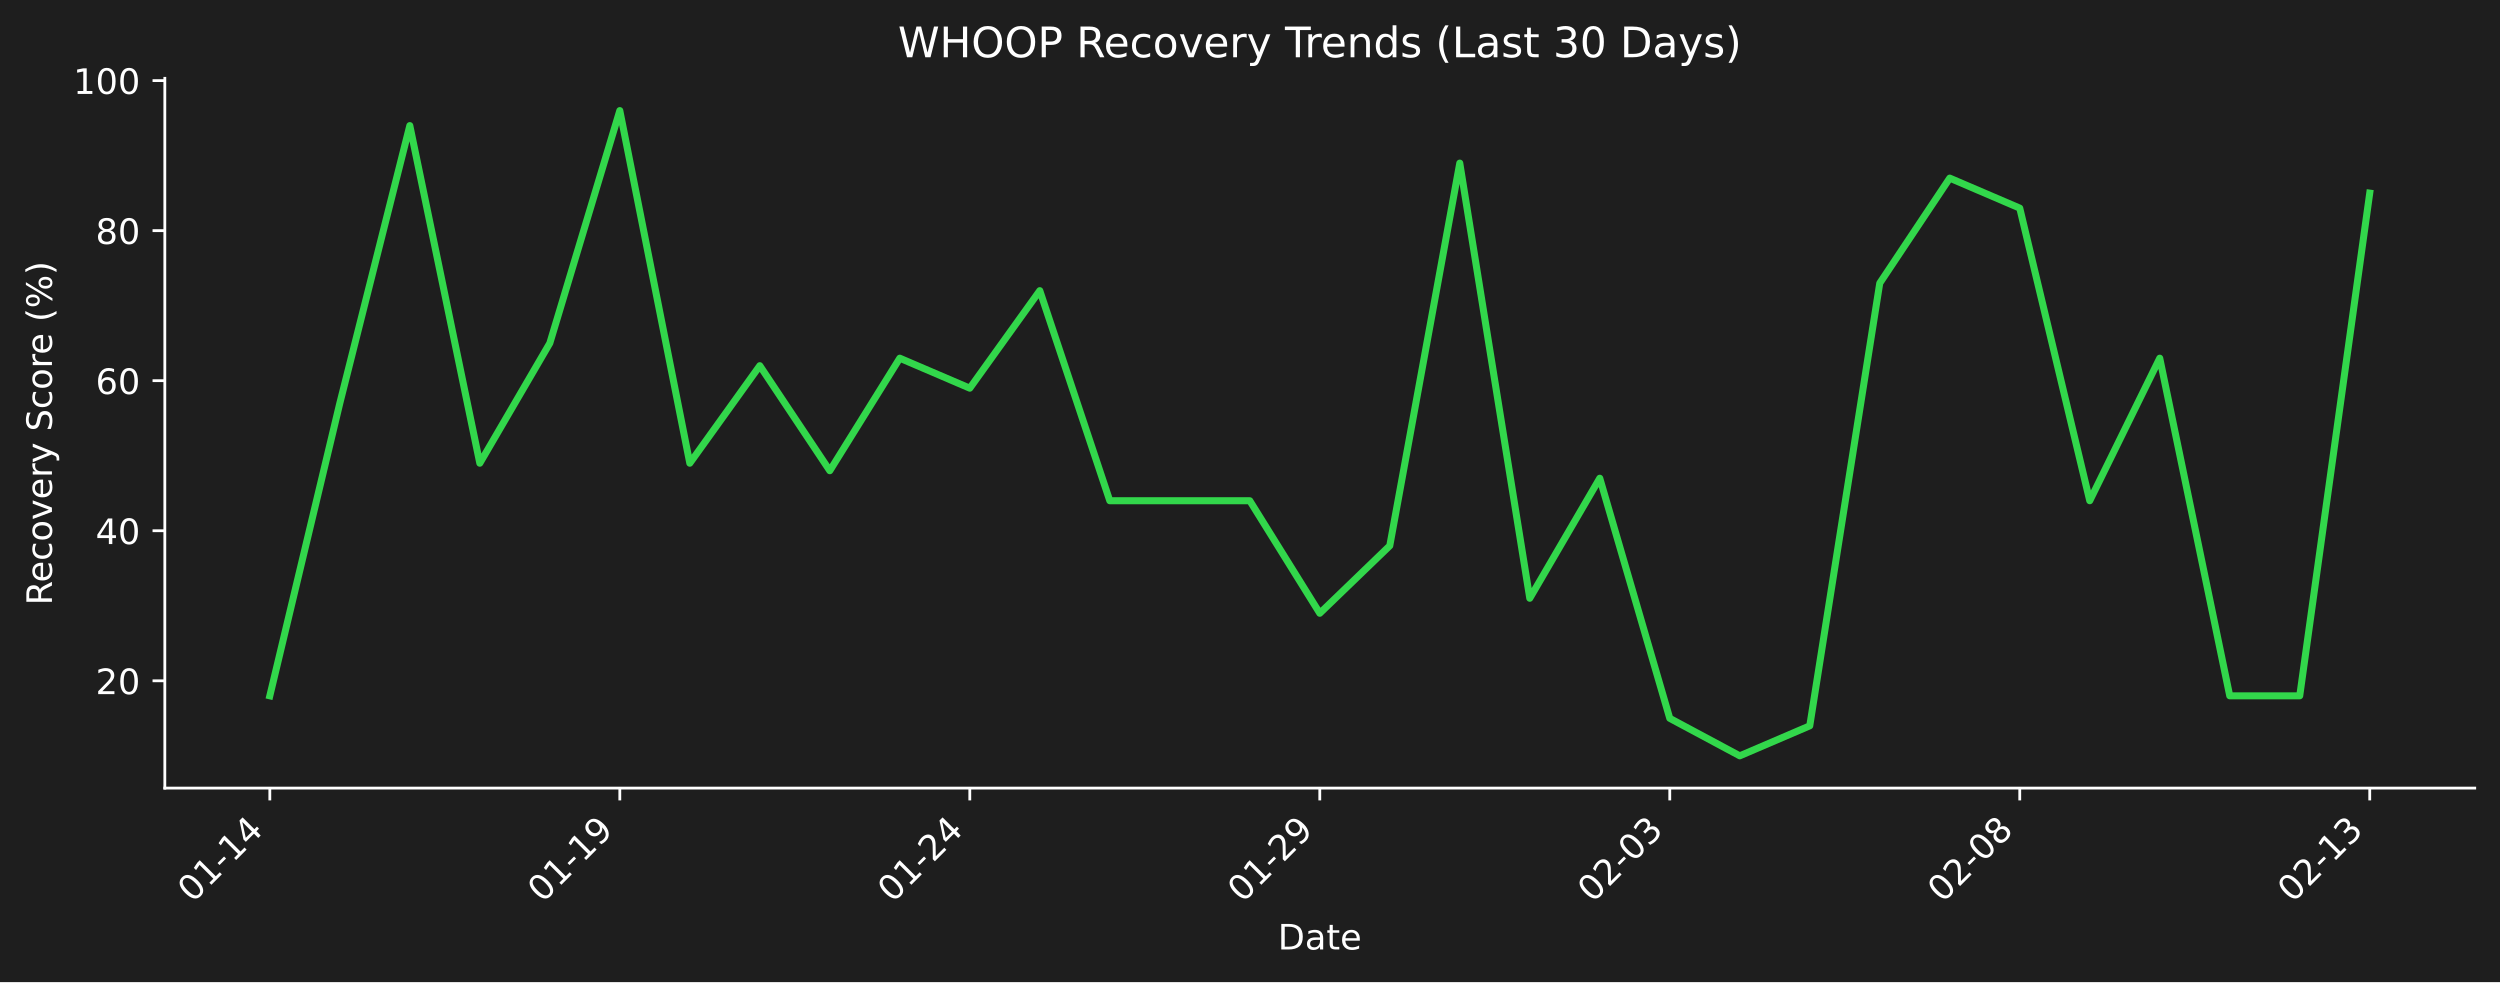
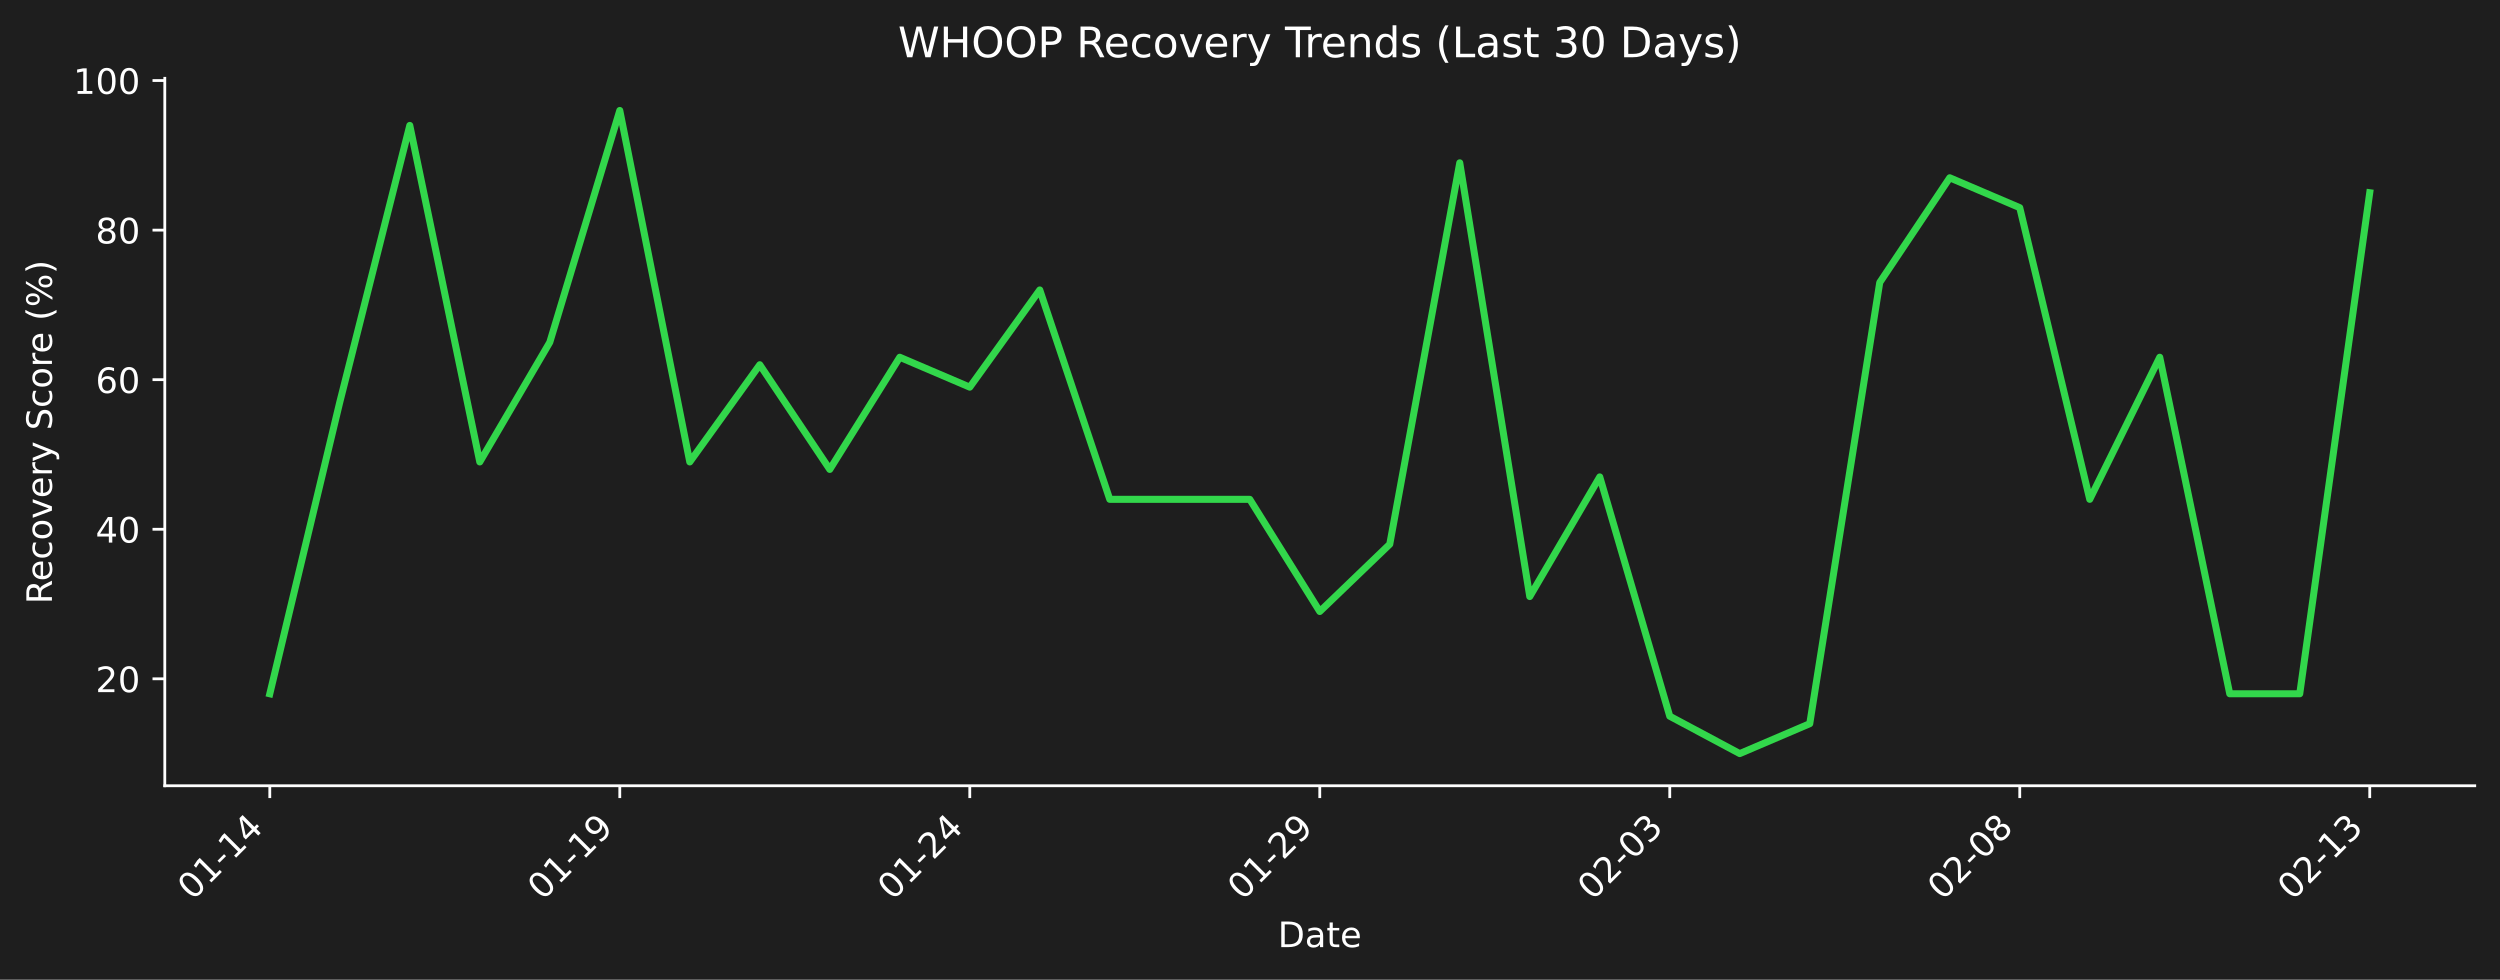
- <svg xmlns="http://www.w3.org/2000/svg" xmlns:xlink="http://www.w3.org/1999/xlink" width="712.361pt" height="279.832pt" viewBox="0 0 712.361 279.832" version="1.1">
+ <svg xmlns="http://www.w3.org/2000/svg" xmlns:xlink="http://www.w3.org/1999/xlink" width="712.496pt" height="279.207pt" viewBox="0 0 712.496 279.207" version="1.1">
  <defs>
    <style type="text/css">*{stroke-linejoin: round; stroke-linecap: butt}</style>
  </defs>
  <g id="figure_1">
    <g id="patch_1">
-       <path d="M 0 279.832  L 712.361 279.832  L 712.361 0  L 0 0  z " style="fill: #1e1e1e" />
+       <path d="M 0 279.207  L 712.496 279.207  L 712.496 0  L 0 0  z " style="fill: #1e1e1e" />
    </g>
    <g id="axes_1">
      <g id="patch_2">
-         <path d="M 46.966 224.563  L 705.161 224.563  L 705.161 22.318  L 46.966 22.318  L 46.966 224.563  z " style="fill: none" />
+         <path d="M 46.966 223.939  L 705.296 223.939  L 705.296 22.318  L 46.966 22.318  L 46.966 223.939  z " style="fill: none" />
      </g>
      <g id="matplotlib.axis_1">
        <g id="xtick_1">
          <g id="line2d_1">
            <defs>
-               <path id="m26f0f36ccb" d="M 0 0  L 0 3.5  " style="stroke: #ffffff; stroke-width: 0.8" />
+               <path id="ma7fcf725a2" d="M 0 0  L 0 3.5  " style="stroke: #ffffff; stroke-width: 0.8" />
            </defs>
            <g>
-               <use xlink:href="#m26f0f36ccb" x="76.884" y="224.563" style="fill: #ffffff; stroke: #ffffff; stroke-width: 0.8" />
+               <use xlink:href="#ma7fcf725a2" x="76.89" y="223.939" style="fill: #ffffff; stroke: #ffffff; stroke-width: 0.8" />
            </g>
          </g>
          <g id="text_1">
-             <g style="fill: #ffffff" transform="translate(54.86604 257.483) rotate(-45) scale(0.1 -0.1)">
+             <g style="fill: #ffffff" transform="translate(54.87218 256.8584) rotate(-45) scale(0.1 -0.1)">
              <defs>
                <path id="DejaVuSans-30" d="M 2034 4250  Q 1547 4250 1301 3770  Q 1056 3291 1056 2328  Q 1056 1369 1301 889  Q 1547 409 2034 409  Q 2525 409 2770 889  Q 3016 1369 3016 2328  Q 3016 3291 2770 3770  Q 2525 4250 2034 4250  z M 2034 4750  Q 2819 4750 3233 4129  Q 3647 3509 3647 2328  Q 3647 1150 3233 529  Q 2819 -91 2034 -91  Q 1250 -91 836 529  Q 422 1150 422 2328  Q 422 3509 836 4129  Q 1250 4750 2034 4750  z " transform="scale(0.015625)" />
                <path id="DejaVuSans-31" d="M 794 531  L 1825 531  L 1825 4091  L 703 3866  L 703 4441  L 1819 4666  L 2450 4666  L 2450 531  L 3481 531  L 3481 0  L 794 0  L 794 531  z " transform="scale(0.015625)" />
                <path id="DejaVuSans-2d" d="M 313 2009  L 1997 2009  L 1997 1497  L 313 1497  L 313 2009  z " transform="scale(0.015625)" />
                <path id="DejaVuSans-34" d="M 2419 4116  L 825 1625  L 2419 1625  L 2419 4116  z M 2253 4666  L 3047 4666  L 3047 1625  L 3713 1625  L 3713 1100  L 3047 1100  L 3047 0  L 2419 0  L 2419 1100  L 313 1100  L 313 1709  L 2253 4666  z " transform="scale(0.015625)" />
              </defs>
              <use xlink:href="#DejaVuSans-30" />
              <use xlink:href="#DejaVuSans-31" transform="translate(63.62305 0)" />
              <use xlink:href="#DejaVuSans-2d" transform="translate(127.2461 0)" />
              <use xlink:href="#DejaVuSans-31" transform="translate(163.3301 0)" />
              <use xlink:href="#DejaVuSans-34" transform="translate(226.9531 0)" />
            </g>
          </g>
        </g>
        <g id="xtick_2">
          <g id="line2d_2">
            <g>
-               <use xlink:href="#m26f0f36ccb" x="176.61" y="224.563" style="fill: #ffffff; stroke: #ffffff; stroke-width: 0.8" />
+               <use xlink:href="#ma7fcf725a2" x="176.637" y="223.939" style="fill: #ffffff; stroke: #ffffff; stroke-width: 0.8" />
            </g>
          </g>
          <g id="text_2">
-             <g style="fill: #ffffff" transform="translate(154.5926 257.483) rotate(-45) scale(0.1 -0.1)">
+             <g style="fill: #ffffff" transform="translate(154.6191 256.8584) rotate(-45) scale(0.1 -0.1)">
              <defs>
                <path id="DejaVuSans-39" d="M 703 97  L 703 672  Q 941 559 1184 500  Q 1428 441 1663 441  Q 2288 441 2617 861  Q 2947 1281 2994 2138  Q 2813 1869 2534 1725  Q 2256 1581 1919 1581  Q 1219 1581 811 2004  Q 403 2428 403 3163  Q 403 3881 828 4315  Q 1253 4750 1959 4750  Q 2769 4750 3195 4129  Q 3622 3509 3622 2328  Q 3622 1225 3098 567  Q 2575 -91 1691 -91  Q 1453 -91 1209 -44  Q 966 3 703 97  z M 1959 2075  Q 2384 2075 2632 2365  Q 2881 2656 2881 3163  Q 2881 3666 2632 3958  Q 2384 4250 1959 4250  Q 1534 4250 1286 3958  Q 1038 3666 1038 3163  Q 1038 2656 1286 2365  Q 1534 2075 1959 2075  z " transform="scale(0.015625)" />
              </defs>
              <use xlink:href="#DejaVuSans-30" />
              <use xlink:href="#DejaVuSans-31" transform="translate(63.62305 0)" />
              <use xlink:href="#DejaVuSans-2d" transform="translate(127.2461 0)" />
              <use xlink:href="#DejaVuSans-31" transform="translate(163.3301 0)" />
              <use xlink:href="#DejaVuSans-39" transform="translate(226.9531 0)" />
            </g>
          </g>
        </g>
        <g id="xtick_3">
          <g id="line2d_3">
            <g>
-               <use xlink:href="#m26f0f36ccb" x="276.337" y="224.563" style="fill: #ffffff; stroke: #ffffff; stroke-width: 0.8" />
+               <use xlink:href="#ma7fcf725a2" x="276.384" y="223.939" style="fill: #ffffff; stroke: #ffffff; stroke-width: 0.8" />
            </g>
          </g>
          <g id="text_3">
-             <g style="fill: #ffffff" transform="translate(254.3191 257.483) rotate(-45) scale(0.1 -0.1)">
+             <g style="fill: #ffffff" transform="translate(254.3661 256.8584) rotate(-45) scale(0.1 -0.1)">
              <defs>
                <path id="DejaVuSans-32" d="M 1228 531  L 3431 531  L 3431 0  L 469 0  L 469 531  Q 828 903 1448 1529  Q 2069 2156 2228 2338  Q 2531 2678 2651 2914  Q 2772 3150 2772 3378  Q 2772 3750 2511 3984  Q 2250 4219 1831 4219  Q 1534 4219 1204 4116  Q 875 4013 500 3803  L 500 4441  Q 881 4594 1212 4672  Q 1544 4750 1819 4750  Q 2544 4750 2975 4387  Q 3406 4025 3406 3419  Q 3406 3131 3298 2873  Q 3191 2616 2906 2266  Q 2828 2175 2409 1742  Q 1991 1309 1228 531  z " transform="scale(0.015625)" />
              </defs>
              <use xlink:href="#DejaVuSans-30" />
              <use xlink:href="#DejaVuSans-31" transform="translate(63.62305 0)" />
              <use xlink:href="#DejaVuSans-2d" transform="translate(127.2461 0)" />
              <use xlink:href="#DejaVuSans-32" transform="translate(163.3301 0)" />
              <use xlink:href="#DejaVuSans-34" transform="translate(226.9531 0)" />
            </g>
          </g>
        </g>
        <g id="xtick_4">
          <g id="line2d_4">
            <g>
-               <use xlink:href="#m26f0f36ccb" x="376.063" y="224.563" style="fill: #ffffff; stroke: #ffffff; stroke-width: 0.8" />
+               <use xlink:href="#ma7fcf725a2" x="376.131" y="223.939" style="fill: #ffffff; stroke: #ffffff; stroke-width: 0.8" />
            </g>
          </g>
          <g id="text_4">
-             <g style="fill: #ffffff" transform="translate(354.0456 257.483) rotate(-45) scale(0.1 -0.1)">
+             <g style="fill: #ffffff" transform="translate(354.1131 256.8584) rotate(-45) scale(0.1 -0.1)">
              <use xlink:href="#DejaVuSans-30" />
              <use xlink:href="#DejaVuSans-31" transform="translate(63.62305 0)" />
              <use xlink:href="#DejaVuSans-2d" transform="translate(127.2461 0)" />
              <use xlink:href="#DejaVuSans-32" transform="translate(163.3301 0)" />
              <use xlink:href="#DejaVuSans-39" transform="translate(226.9531 0)" />
            </g>
          </g>
        </g>
        <g id="xtick_5">
          <g id="line2d_5">
            <g>
-               <use xlink:href="#m26f0f36ccb" x="475.79" y="224.563" style="fill: #ffffff; stroke: #ffffff; stroke-width: 0.8" />
+               <use xlink:href="#ma7fcf725a2" x="475.878" y="223.939" style="fill: #ffffff; stroke: #ffffff; stroke-width: 0.8" />
            </g>
          </g>
          <g id="text_5">
-             <g style="fill: #ffffff" transform="translate(453.7721 257.483) rotate(-45) scale(0.1 -0.1)">
+             <g style="fill: #ffffff" transform="translate(453.8601 256.8584) rotate(-45) scale(0.1 -0.1)">
              <defs>
                <path id="DejaVuSans-33" d="M 2597 2516  Q 3050 2419 3304 2112  Q 3559 1806 3559 1356  Q 3559 666 3084 287  Q 2609 -91 1734 -91  Q 1441 -91 1130 -33  Q 819 25 488 141  L 488 750  Q 750 597 1062 519  Q 1375 441 1716 441  Q 2309 441 2620 675  Q 2931 909 2931 1356  Q 2931 1769 2642 2001  Q 2353 2234 1838 2234  L 1294 2234  L 1294 2753  L 1863 2753  Q 2328 2753 2575 2939  Q 2822 3125 2822 3475  Q 2822 3834 2567 4026  Q 2313 4219 1838 4219  Q 1578 4219 1281 4162  Q 984 4106 628 3988  L 628 4550  Q 988 4650 1302 4700  Q 1616 4750 1894 4750  Q 2613 4750 3031 4423  Q 3450 4097 3450 3541  Q 3450 3153 3228 2886  Q 3006 2619 2597 2516  z " transform="scale(0.015625)" />
              </defs>
              <use xlink:href="#DejaVuSans-30" />
              <use xlink:href="#DejaVuSans-32" transform="translate(63.62305 0)" />
              <use xlink:href="#DejaVuSans-2d" transform="translate(127.2461 0)" />
              <use xlink:href="#DejaVuSans-30" transform="translate(163.3301 0)" />
              <use xlink:href="#DejaVuSans-33" transform="translate(226.9531 0)" />
            </g>
          </g>
        </g>
        <g id="xtick_6">
          <g id="line2d_6">
            <g>
-               <use xlink:href="#m26f0f36ccb" x="575.516" y="224.563" style="fill: #ffffff; stroke: #ffffff; stroke-width: 0.8" />
+               <use xlink:href="#ma7fcf725a2" x="575.625" y="223.939" style="fill: #ffffff; stroke: #ffffff; stroke-width: 0.8" />
            </g>
          </g>
          <g id="text_6">
-             <g style="fill: #ffffff" transform="translate(553.4986 257.483) rotate(-45) scale(0.1 -0.1)">
+             <g style="fill: #ffffff" transform="translate(553.607 256.8584) rotate(-45) scale(0.1 -0.1)">
              <defs>
                <path id="DejaVuSans-38" d="M 2034 2216  Q 1584 2216 1326 1975  Q 1069 1734 1069 1313  Q 1069 891 1326 650  Q 1584 409 2034 409  Q 2484 409 2743 651  Q 3003 894 3003 1313  Q 3003 1734 2745 1975  Q 2488 2216 2034 2216  z M 1403 2484  Q 997 2584 770 2862  Q 544 3141 544 3541  Q 544 4100 942 4425  Q 1341 4750 2034 4750  Q 2731 4750 3128 4425  Q 3525 4100 3525 3541  Q 3525 3141 3298 2862  Q 3072 2584 2669 2484  Q 3125 2378 3379 2068  Q 3634 1759 3634 1313  Q 3634 634 3220 271  Q 2806 -91 2034 -91  Q 1263 -91 848 271  Q 434 634 434 1313  Q 434 1759 690 2068  Q 947 2378 1403 2484  z M 1172 3481  Q 1172 3119 1398 2916  Q 1625 2713 2034 2713  Q 2441 2713 2670 2916  Q 2900 3119 2900 3481  Q 2900 3844 2670 4047  Q 2441 4250 2034 4250  Q 1625 4250 1398 4047  Q 1172 3844 1172 3481  z " transform="scale(0.015625)" />
              </defs>
              <use xlink:href="#DejaVuSans-30" />
              <use xlink:href="#DejaVuSans-32" transform="translate(63.62305 0)" />
              <use xlink:href="#DejaVuSans-2d" transform="translate(127.2461 0)" />
              <use xlink:href="#DejaVuSans-30" transform="translate(163.3301 0)" />
              <use xlink:href="#DejaVuSans-38" transform="translate(226.9531 0)" />
            </g>
          </g>
        </g>
        <g id="xtick_7">
          <g id="line2d_7">
            <g>
-               <use xlink:href="#m26f0f36ccb" x="675.243" y="224.563" style="fill: #ffffff; stroke: #ffffff; stroke-width: 0.8" />
+               <use xlink:href="#ma7fcf725a2" x="675.372" y="223.939" style="fill: #ffffff; stroke: #ffffff; stroke-width: 0.8" />
            </g>
          </g>
          <g id="text_7">
-             <g style="fill: #ffffff" transform="translate(653.2251 257.483) rotate(-45) scale(0.1 -0.1)">
+             <g style="fill: #ffffff" transform="translate(653.354 256.8584) rotate(-45) scale(0.1 -0.1)">
              <use xlink:href="#DejaVuSans-30" />
              <use xlink:href="#DejaVuSans-32" transform="translate(63.62305 0)" />
              <use xlink:href="#DejaVuSans-2d" transform="translate(127.2461 0)" />
              <use xlink:href="#DejaVuSans-31" transform="translate(163.3301 0)" />
              <use xlink:href="#DejaVuSans-33" transform="translate(226.9531 0)" />
            </g>
          </g>
        </g>
        <g id="text_8">
-           <g style="fill: #ffffff" transform="translate(364.1123 270.552) scale(0.1 -0.1)">
+           <g style="fill: #ffffff" transform="translate(364.1798 269.9274) scale(0.1 -0.1)">
            <defs>
              <path id="DejaVuSans-44" d="M 1259 4147  L 1259 519  L 2022 519  Q 2988 519 3436 956  Q 3884 1394 3884 2338  Q 3884 3275 3436 3711  Q 2988 4147 2022 4147  L 1259 4147  z M 628 4666  L 1925 4666  Q 3281 4666 3915 4102  Q 4550 3538 4550 2338  Q 4550 1131 3912 565  Q 3275 0 1925 0  L 628 0  L 628 4666  z " transform="scale(0.015625)" />
              <path id="DejaVuSans-61" d="M 2194 1759  Q 1497 1759 1228 1600  Q 959 1441 959 1056  Q 959 750 1161 570  Q 1363 391 1709 391  Q 2188 391 2477 730  Q 2766 1069 2766 1631  L 2766 1759  L 2194 1759  z M 3341 1997  L 3341 0  L 2766 0  L 2766 531  Q 2569 213 2275 61  Q 1981 -91 1556 -91  Q 1019 -91 701 211  Q 384 513 384 1019  Q 384 1609 779 1909  Q 1175 2209 1959 2209  L 2766 2209  L 2766 2266  Q 2766 2663 2505 2880  Q 2244 3097 1772 3097  Q 1472 3097 1187 3025  Q 903 2953 641 2809  L 641 3341  Q 956 3463 1253 3523  Q 1550 3584 1831 3584  Q 2591 3584 2966 3190  Q 3341 2797 3341 1997  z " transform="scale(0.015625)" />
              <path id="DejaVuSans-74" d="M 1172 4494  L 1172 3500  L 2356 3500  L 2356 3053  L 1172 3053  L 1172 1153  Q 1172 725 1289 603  Q 1406 481 1766 481  L 2356 481  L 2356 0  L 1766 0  Q 1100 0 847 248  Q 594 497 594 1153  L 594 3053  L 172 3053  L 172 3500  L 594 3500  L 594 4494  L 1172 4494  z " transform="scale(0.015625)" />
              <path id="DejaVuSans-65" d="M 3597 1894  L 3597 1613  L 953 1613  Q 991 1019 1311 708  Q 1631 397 2203 397  Q 2534 397 2845 478  Q 3156 559 3463 722  L 3463 178  Q 3153 47 2828 -22  Q 2503 -91 2169 -91  Q 1331 -91 842 396  Q 353 884 353 1716  Q 353 2575 817 3079  Q 1281 3584 2069 3584  Q 2775 3584 3186 3129  Q 3597 2675 3597 1894  z M 3022 2063  Q 3016 2534 2758 2815  Q 2500 3097 2075 3097  Q 1594 3097 1305 2825  Q 1016 2553 972 2059  L 3022 2063  z " transform="scale(0.015625)" />
            </defs>
            <use xlink:href="#DejaVuSans-44" />
            <use xlink:href="#DejaVuSans-61" transform="translate(77.00195 0)" />
            <use xlink:href="#DejaVuSans-74" transform="translate(138.2812 0)" />
            <use xlink:href="#DejaVuSans-65" transform="translate(177.4902 0)" />
          </g>
        </g>
      </g>
      <g id="matplotlib.axis_2">
        <g id="ytick_1">
          <g id="line2d_8">
            <defs>
-               <path id="md94687e472" d="M 0 0  L -3.5 0  " style="stroke: #ffffff; stroke-width: 0.8" />
+               <path id="mc91df17264" d="M 0 0  L -3.5 0  " style="stroke: #ffffff; stroke-width: 0.8" />
            </defs>
            <g>
-               <use xlink:href="#md94687e472" x="46.966" y="193.991" style="fill: #ffffff; stroke: #ffffff; stroke-width: 0.8" />
+               <use xlink:href="#mc91df17264" x="46.966" y="193.461" style="fill: #ffffff; stroke: #ffffff; stroke-width: 0.8" />
            </g>
          </g>
          <g id="text_9">
-             <g style="fill: #ffffff" transform="translate(27.24063 197.7904) scale(0.1 -0.1)">
+             <g style="fill: #ffffff" transform="translate(27.24063 197.2602) scale(0.1 -0.1)">
              <use xlink:href="#DejaVuSans-32" />
              <use xlink:href="#DejaVuSans-30" transform="translate(63.62305 0)" />
            </g>
          </g>
        </g>
        <g id="ytick_2">
          <g id="line2d_9">
            <g>
-               <use xlink:href="#md94687e472" x="46.966" y="151.233" style="fill: #ffffff; stroke: #ffffff; stroke-width: 0.8" />
+               <use xlink:href="#mc91df17264" x="46.966" y="150.835" style="fill: #ffffff; stroke: #ffffff; stroke-width: 0.8" />
            </g>
          </g>
          <g id="text_10">
-             <g style="fill: #ffffff" transform="translate(27.24063 155.0325) scale(0.1 -0.1)">
+             <g style="fill: #ffffff" transform="translate(27.24063 154.6344) scale(0.1 -0.1)">
              <use xlink:href="#DejaVuSans-34" />
              <use xlink:href="#DejaVuSans-30" transform="translate(63.62305 0)" />
            </g>
          </g>
        </g>
        <g id="ytick_3">
          <g id="line2d_10">
            <g>
-               <use xlink:href="#md94687e472" x="46.966" y="108.475" style="fill: #ffffff; stroke: #ffffff; stroke-width: 0.8" />
+               <use xlink:href="#mc91df17264" x="46.966" y="108.209" style="fill: #ffffff; stroke: #ffffff; stroke-width: 0.8" />
            </g>
          </g>
          <g id="text_11">
-             <g style="fill: #ffffff" transform="translate(27.24063 112.2745) scale(0.1 -0.1)">
+             <g style="fill: #ffffff" transform="translate(27.24063 112.0085) scale(0.1 -0.1)">
              <defs>
                <path id="DejaVuSans-36" d="M 2113 2584  Q 1688 2584 1439 2293  Q 1191 2003 1191 1497  Q 1191 994 1439 701  Q 1688 409 2113 409  Q 2538 409 2786 701  Q 3034 994 3034 1497  Q 3034 2003 2786 2293  Q 2538 2584 2113 2584  z M 3366 4563  L 3366 3988  Q 3128 4100 2886 4159  Q 2644 4219 2406 4219  Q 1781 4219 1451 3797  Q 1122 3375 1075 2522  Q 1259 2794 1537 2939  Q 1816 3084 2150 3084  Q 2853 3084 3261 2657  Q 3669 2231 3669 1497  Q 3669 778 3244 343  Q 2819 -91 2113 -91  Q 1303 -91 875 529  Q 447 1150 447 2328  Q 447 3434 972 4092  Q 1497 4750 2381 4750  Q 2619 4750 2861 4703  Q 3103 4656 3366 4563  z " transform="scale(0.015625)" />
              </defs>
              <use xlink:href="#DejaVuSans-36" />
              <use xlink:href="#DejaVuSans-30" transform="translate(63.62305 0)" />
            </g>
          </g>
        </g>
        <g id="ytick_4">
          <g id="line2d_11">
            <g>
-               <use xlink:href="#md94687e472" x="46.966" y="65.717" style="fill: #ffffff; stroke: #ffffff; stroke-width: 0.8" />
+               <use xlink:href="#mc91df17264" x="46.966" y="65.583" style="fill: #ffffff; stroke: #ffffff; stroke-width: 0.8" />
            </g>
          </g>
          <g id="text_12">
-             <g style="fill: #ffffff" transform="translate(27.24063 69.51663) scale(0.1 -0.1)">
+             <g style="fill: #ffffff" transform="translate(27.24063 69.38261) scale(0.1 -0.1)">
              <use xlink:href="#DejaVuSans-38" />
              <use xlink:href="#DejaVuSans-30" transform="translate(63.62305 0)" />
            </g>
          </g>
        </g>
        <g id="ytick_5">
          <g id="line2d_12">
            <g>
-               <use xlink:href="#md94687e472" x="46.966" y="22.959" style="fill: #ffffff; stroke: #ffffff; stroke-width: 0.8" />
+               <use xlink:href="#mc91df17264" x="46.966" y="22.958" style="fill: #ffffff; stroke: #ffffff; stroke-width: 0.8" />
            </g>
          </g>
          <g id="text_13">
-             <g style="fill: #ffffff" transform="translate(20.87813 26.75871) scale(0.1 -0.1)">
+             <g style="fill: #ffffff" transform="translate(20.87813 26.75673) scale(0.1 -0.1)">
              <use xlink:href="#DejaVuSans-31" />
              <use xlink:href="#DejaVuSans-30" transform="translate(63.62305 0)" />
              <use xlink:href="#DejaVuSans-30" transform="translate(127.2461 0)" />
            </g>
          </g>
        </g>
        <g id="text_14">
-           <g style="fill: #ffffff" transform="translate(14.79844 172.4586) rotate(-90) scale(0.1 -0.1)">
+           <g style="fill: #ffffff" transform="translate(14.79844 172.1463) rotate(-90) scale(0.1 -0.1)">
            <defs>
              <path id="DejaVuSans-52" d="M 2841 2188  Q 3044 2119 3236 1894  Q 3428 1669 3622 1275  L 4263 0  L 3584 0  L 2988 1197  Q 2756 1666 2539 1819  Q 2322 1972 1947 1972  L 1259 1972  L 1259 0  L 628 0  L 628 4666  L 2053 4666  Q 2853 4666 3247 4331  Q 3641 3997 3641 3322  Q 3641 2881 3436 2590  Q 3231 2300 2841 2188  z M 1259 4147  L 1259 2491  L 2053 2491  Q 2509 2491 2742 2702  Q 2975 2913 2975 3322  Q 2975 3731 2742 3939  Q 2509 4147 2053 4147  L 1259 4147  z " transform="scale(0.015625)" />
              <path id="DejaVuSans-63" d="M 3122 3366  L 3122 2828  Q 2878 2963 2633 3030  Q 2388 3097 2138 3097  Q 1578 3097 1268 2742  Q 959 2388 959 1747  Q 959 1106 1268 751  Q 1578 397 2138 397  Q 2388 397 2633 464  Q 2878 531 3122 666  L 3122 134  Q 2881 22 2623 -34  Q 2366 -91 2075 -91  Q 1284 -91 818 406  Q 353 903 353 1747  Q 353 2603 823 3093  Q 1294 3584 2113 3584  Q 2378 3584 2631 3529  Q 2884 3475 3122 3366  z " transform="scale(0.015625)" />
              <path id="DejaVuSans-6f" d="M 1959 3097  Q 1497 3097 1228 2736  Q 959 2375 959 1747  Q 959 1119 1226 758  Q 1494 397 1959 397  Q 2419 397 2687 759  Q 2956 1122 2956 1747  Q 2956 2369 2687 2733  Q 2419 3097 1959 3097  z M 1959 3584  Q 2709 3584 3137 3096  Q 3566 2609 3566 1747  Q 3566 888 3137 398  Q 2709 -91 1959 -91  Q 1206 -91 779 398  Q 353 888 353 1747  Q 353 2609 779 3096  Q 1206 3584 1959 3584  z " transform="scale(0.015625)" />
              <path id="DejaVuSans-76" d="M 191 3500  L 800 3500  L 1894 563  L 2988 3500  L 3597 3500  L 2284 0  L 1503 0  L 191 3500  z " transform="scale(0.015625)" />
              <path id="DejaVuSans-72" d="M 2631 2963  Q 2534 3019 2420 3045  Q 2306 3072 2169 3072  Q 1681 3072 1420 2755  Q 1159 2438 1159 1844  L 1159 0  L 581 0  L 581 3500  L 1159 3500  L 1159 2956  Q 1341 3275 1631 3429  Q 1922 3584 2338 3584  Q 2397 3584 2469 3576  Q 2541 3569 2628 3553  L 2631 2963  z " transform="scale(0.015625)" />
              <path id="DejaVuSans-79" d="M 2059 -325  Q 1816 -950 1584 -1140  Q 1353 -1331 966 -1331  L 506 -1331  L 506 -850  L 844 -850  Q 1081 -850 1212 -737  Q 1344 -625 1503 -206  L 1606 56  L 191 3500  L 800 3500  L 1894 763  L 2988 3500  L 3597 3500  L 2059 -325  z " transform="scale(0.015625)" />
              <path id="DejaVuSans-20" transform="scale(0.015625)" />
              <path id="DejaVuSans-53" d="M 3425 4513  L 3425 3897  Q 3066 4069 2747 4153  Q 2428 4238 2131 4238  Q 1616 4238 1336 4038  Q 1056 3838 1056 3469  Q 1056 3159 1242 3001  Q 1428 2844 1947 2747  L 2328 2669  Q 3034 2534 3370 2195  Q 3706 1856 3706 1288  Q 3706 609 3251 259  Q 2797 -91 1919 -91  Q 1588 -91 1214 -16  Q 841 59 441 206  L 441 856  Q 825 641 1194 531  Q 1563 422 1919 422  Q 2459 422 2753 634  Q 3047 847 3047 1241  Q 3047 1584 2836 1778  Q 2625 1972 2144 2069  L 1759 2144  Q 1053 2284 737 2584  Q 422 2884 422 3419  Q 422 4038 858 4394  Q 1294 4750 2059 4750  Q 2388 4750 2728 4690  Q 3069 4631 3425 4513  z " transform="scale(0.015625)" />
              <path id="DejaVuSans-28" d="M 1984 4856  Q 1566 4138 1362 3434  Q 1159 2731 1159 2009  Q 1159 1288 1364 580  Q 1569 -128 1984 -844  L 1484 -844  Q 1016 -109 783 600  Q 550 1309 550 2009  Q 550 2706 781 3412  Q 1013 4119 1484 4856  L 1984 4856  z " transform="scale(0.015625)" />
              <path id="DejaVuSans-25" d="M 4653 2053  Q 4381 2053 4226 1822  Q 4072 1591 4072 1178  Q 4072 772 4226 539  Q 4381 306 4653 306  Q 4919 306 5073 539  Q 5228 772 5228 1178  Q 5228 1588 5073 1820  Q 4919 2053 4653 2053  z M 4653 2450  Q 5147 2450 5437 2106  Q 5728 1763 5728 1178  Q 5728 594 5436 251  Q 5144 -91 4653 -91  Q 4153 -91 3862 251  Q 3572 594 3572 1178  Q 3572 1766 3864 2108  Q 4156 2450 4653 2450  z M 1428 4353  Q 1159 4353 1004 4120  Q 850 3888 850 3481  Q 850 3069 1003 2837  Q 1156 2606 1428 2606  Q 1700 2606 1854 2837  Q 2009 3069 2009 3481  Q 2009 3884 1853 4118  Q 1697 4353 1428 4353  z M 4250 4750  L 4750 4750  L 1831 -91  L 1331 -91  L 4250 4750  z M 1428 4750  Q 1922 4750 2215 4408  Q 2509 4066 2509 3481  Q 2509 2891 2217 2550  Q 1925 2209 1428 2209  Q 931 2209 642 2551  Q 353 2894 353 3481  Q 353 4063 643 4406  Q 934 4750 1428 4750  z " transform="scale(0.015625)" />
              <path id="DejaVuSans-29" d="M 513 4856  L 1013 4856  Q 1481 4119 1714 3412  Q 1947 2706 1947 2009  Q 1947 1309 1714 600  Q 1481 -109 1013 -844  L 513 -844  Q 928 -128 1133 580  Q 1338 1288 1338 2009  Q 1338 2731 1133 3434  Q 928 4138 513 4856  z " transform="scale(0.015625)" />
            </defs>
            <use xlink:href="#DejaVuSans-52" />
            <use xlink:href="#DejaVuSans-65" transform="translate(64.98242 0)" />
            <use xlink:href="#DejaVuSans-63" transform="translate(126.5059 0)" />
            <use xlink:href="#DejaVuSans-6f" transform="translate(181.4863 0)" />
            <use xlink:href="#DejaVuSans-76" transform="translate(242.668 0)" />
            <use xlink:href="#DejaVuSans-65" transform="translate(301.8477 0)" />
            <use xlink:href="#DejaVuSans-72" transform="translate(363.3711 0)" />
            <use xlink:href="#DejaVuSans-79" transform="translate(404.4844 0)" />
            <use xlink:href="#DejaVuSans-20" transform="translate(463.6641 0)" />
            <use xlink:href="#DejaVuSans-53" transform="translate(495.4512 0)" />
            <use xlink:href="#DejaVuSans-63" transform="translate(558.9277 0)" />
            <use xlink:href="#DejaVuSans-6f" transform="translate(613.9082 0)" />
            <use xlink:href="#DejaVuSans-72" transform="translate(675.0898 0)" />
            <use xlink:href="#DejaVuSans-65" transform="translate(713.9531 0)" />
            <use xlink:href="#DejaVuSans-20" transform="translate(775.4766 0)" />
            <use xlink:href="#DejaVuSans-28" transform="translate(807.2637 0)" />
            <use xlink:href="#DejaVuSans-25" transform="translate(846.2773 0)" />
            <use xlink:href="#DejaVuSans-29" transform="translate(941.2969 0)" />
          </g>
        </g>
      </g>
      <g id="line2d_13">
-         <path d="M 76.884 198.267  L 96.829 114.889  L 116.774 35.787  L 136.719 131.992  L 156.665 97.786  L 176.61 31.511  L 196.555 131.992  L 216.501 104.2  L 236.446 134.13  L 256.391 102.062  L 276.337 110.613  L 296.282 82.821  L 316.227 142.682  L 336.173 142.682  L 356.118 142.682  L 376.063 174.75  L 396.008 155.509  L 415.954 46.476  L 435.899 170.474  L 455.844 136.268  L 475.79 204.681  L 495.735 215.37  L 515.68 206.819  L 535.626 80.683  L 555.571 50.752  L 575.516 59.304  L 595.461 142.682  L 615.407 102.062  L 635.352 198.267  L 655.297 198.267  L 675.243 55.028  " clip-path="url(#pd6dfafab03)" style="fill: none; stroke: #32d74b; stroke-width: 2; stroke-linecap: square" />
+         <path d="M 76.89 197.724  L 96.839 114.603  L 116.789 35.745  L 136.738 131.654  L 156.687 97.553  L 176.637 31.483  L 196.586 131.654  L 216.535 103.947  L 236.485 133.785  L 256.434 101.815  L 276.384 110.341  L 296.333 82.634  L 316.282 142.31  L 336.232 142.31  L 356.181 142.31  L 376.131 174.279  L 396.08 155.098  L 416.029 46.402  L 435.979 170.017  L 455.928 135.916  L 475.878 204.118  L 495.827 214.774  L 515.776 206.249  L 535.726 80.502  L 555.675 50.664  L 575.625 59.19  L 595.574 142.31  L 615.523 101.815  L 635.473 197.724  L 655.422 197.724  L 675.372 54.927  " clip-path="url(#p93142b0670)" style="fill: none; stroke: #32d74b; stroke-width: 2; stroke-linecap: square" />
      </g>
      <g id="patch_3">
-         <path d="M 46.966 224.563  L 46.966 22.318  " style="fill: none; stroke: #ffffff; stroke-width: 0.8; stroke-linejoin: miter; stroke-linecap: square" />
+         <path d="M 46.966 223.939  L 46.966 22.318  " style="fill: none; stroke: #ffffff; stroke-width: 0.8; stroke-linejoin: miter; stroke-linecap: square" />
      </g>
      <g id="patch_4">
-         <path d="M 46.966 224.563  L 705.161 224.563  " style="fill: none; stroke: #ffffff; stroke-width: 0.8; stroke-linejoin: miter; stroke-linecap: square" />
+         <path d="M 46.966 223.939  L 705.296 223.939  " style="fill: none; stroke: #ffffff; stroke-width: 0.8; stroke-linejoin: miter; stroke-linecap: square" />
      </g>
      <g id="text_15">
-         <g style="fill: #ffffff" transform="translate(255.8691 16.31812) scale(0.12 -0.12)">
+         <g style="fill: #ffffff" transform="translate(255.9366 16.31812) scale(0.12 -0.12)">
          <defs>
            <path id="DejaVuSans-57" d="M 213 4666  L 850 4666  L 1831 722  L 2809 4666  L 3519 4666  L 4500 722  L 5478 4666  L 6119 4666  L 4947 0  L 4153 0  L 3169 4050  L 2175 0  L 1381 0  L 213 4666  z " transform="scale(0.015625)" />
            <path id="DejaVuSans-48" d="M 628 4666  L 1259 4666  L 1259 2753  L 3553 2753  L 3553 4666  L 4184 4666  L 4184 0  L 3553 0  L 3553 2222  L 1259 2222  L 1259 0  L 628 0  L 628 4666  z " transform="scale(0.015625)" />
            <path id="DejaVuSans-4f" d="M 2522 4238  Q 1834 4238 1429 3725  Q 1025 3213 1025 2328  Q 1025 1447 1429 934  Q 1834 422 2522 422  Q 3209 422 3611 934  Q 4013 1447 4013 2328  Q 4013 3213 3611 3725  Q 3209 4238 2522 4238  z M 2522 4750  Q 3503 4750 4090 4092  Q 4678 3434 4678 2328  Q 4678 1225 4090 567  Q 3503 -91 2522 -91  Q 1538 -91 948 565  Q 359 1222 359 2328  Q 359 3434 948 4092  Q 1538 4750 2522 4750  z " transform="scale(0.015625)" />
            <path id="DejaVuSans-50" d="M 1259 4147  L 1259 2394  L 2053 2394  Q 2494 2394 2734 2622  Q 2975 2850 2975 3272  Q 2975 3691 2734 3919  Q 2494 4147 2053 4147  L 1259 4147  z M 628 4666  L 2053 4666  Q 2838 4666 3239 4311  Q 3641 3956 3641 3272  Q 3641 2581 3239 2228  Q 2838 1875 2053 1875  L 1259 1875  L 1259 0  L 628 0  L 628 4666  z " transform="scale(0.015625)" />
            <path id="DejaVuSans-54" d="M -19 4666  L 3928 4666  L 3928 4134  L 2272 4134  L 2272 0  L 1638 0  L 1638 4134  L -19 4134  L -19 4666  z " transform="scale(0.015625)" />
            <path id="DejaVuSans-6e" d="M 3513 2113  L 3513 0  L 2938 0  L 2938 2094  Q 2938 2591 2744 2837  Q 2550 3084 2163 3084  Q 1697 3084 1428 2787  Q 1159 2491 1159 1978  L 1159 0  L 581 0  L 581 3500  L 1159 3500  L 1159 2956  Q 1366 3272 1645 3428  Q 1925 3584 2291 3584  Q 2894 3584 3203 3211  Q 3513 2838 3513 2113  z " transform="scale(0.015625)" />
            <path id="DejaVuSans-64" d="M 2906 2969  L 2906 4863  L 3481 4863  L 3481 0  L 2906 0  L 2906 525  Q 2725 213 2448 61  Q 2172 -91 1784 -91  Q 1150 -91 751 415  Q 353 922 353 1747  Q 353 2572 751 3078  Q 1150 3584 1784 3584  Q 2172 3584 2448 3432  Q 2725 3281 2906 2969  z M 947 1747  Q 947 1113 1208 752  Q 1469 391 1925 391  Q 2381 391 2643 752  Q 2906 1113 2906 1747  Q 2906 2381 2643 2742  Q 2381 3103 1925 3103  Q 1469 3103 1208 2742  Q 947 2381 947 1747  z " transform="scale(0.015625)" />
            <path id="DejaVuSans-73" d="M 2834 3397  L 2834 2853  Q 2591 2978 2328 3040  Q 2066 3103 1784 3103  Q 1356 3103 1142 2972  Q 928 2841 928 2578  Q 928 2378 1081 2264  Q 1234 2150 1697 2047  L 1894 2003  Q 2506 1872 2764 1633  Q 3022 1394 3022 966  Q 3022 478 2636 193  Q 2250 -91 1575 -91  Q 1294 -91 989 -36  Q 684 19 347 128  L 347 722  Q 666 556 975 473  Q 1284 391 1588 391  Q 1994 391 2212 530  Q 2431 669 2431 922  Q 2431 1156 2273 1281  Q 2116 1406 1581 1522  L 1381 1569  Q 847 1681 609 1914  Q 372 2147 372 2553  Q 372 3047 722 3315  Q 1072 3584 1716 3584  Q 2034 3584 2315 3537  Q 2597 3491 2834 3397  z " transform="scale(0.015625)" />
            <path id="DejaVuSans-4c" d="M 628 4666  L 1259 4666  L 1259 531  L 3531 531  L 3531 0  L 628 0  L 628 4666  z " transform="scale(0.015625)" />
          </defs>
          <use xlink:href="#DejaVuSans-57" />
          <use xlink:href="#DejaVuSans-48" transform="translate(98.87695 0)" />
          <use xlink:href="#DejaVuSans-4f" transform="translate(174.0723 0)" />
          <use xlink:href="#DejaVuSans-4f" transform="translate(252.7832 0)" />
          <use xlink:href="#DejaVuSans-50" transform="translate(331.4941 0)" />
          <use xlink:href="#DejaVuSans-20" transform="translate(391.7969 0)" />
          <use xlink:href="#DejaVuSans-52" transform="translate(423.584 0)" />
          <use xlink:href="#DejaVuSans-65" transform="translate(488.5664 0)" />
          <use xlink:href="#DejaVuSans-63" transform="translate(550.0898 0)" />
          <use xlink:href="#DejaVuSans-6f" transform="translate(605.0703 0)" />
          <use xlink:href="#DejaVuSans-76" transform="translate(666.252 0)" />
          <use xlink:href="#DejaVuSans-65" transform="translate(725.4316 0)" />
          <use xlink:href="#DejaVuSans-72" transform="translate(786.9551 0)" />
          <use xlink:href="#DejaVuSans-79" transform="translate(828.0684 0)" />
          <use xlink:href="#DejaVuSans-20" transform="translate(887.248 0)" />
          <use xlink:href="#DejaVuSans-54" transform="translate(919.0352 0)" />
          <use xlink:href="#DejaVuSans-72" transform="translate(965.3691 0)" />
          <use xlink:href="#DejaVuSans-65" transform="translate(1004.232 0)" />
          <use xlink:href="#DejaVuSans-6e" transform="translate(1065.756 0)" />
          <use xlink:href="#DejaVuSans-64" transform="translate(1129.135 0)" />
          <use xlink:href="#DejaVuSans-73" transform="translate(1192.611 0)" />
          <use xlink:href="#DejaVuSans-20" transform="translate(1244.711 0)" />
          <use xlink:href="#DejaVuSans-28" transform="translate(1276.498 0)" />
          <use xlink:href="#DejaVuSans-4c" transform="translate(1315.512 0)" />
          <use xlink:href="#DejaVuSans-61" transform="translate(1371.225 0)" />
          <use xlink:href="#DejaVuSans-73" transform="translate(1432.504 0)" />
          <use xlink:href="#DejaVuSans-74" transform="translate(1484.604 0)" />
          <use xlink:href="#DejaVuSans-20" transform="translate(1523.812 0)" />
          <use xlink:href="#DejaVuSans-33" transform="translate(1555.6 0)" />
          <use xlink:href="#DejaVuSans-30" transform="translate(1619.223 0)" />
          <use xlink:href="#DejaVuSans-20" transform="translate(1682.846 0)" />
          <use xlink:href="#DejaVuSans-44" transform="translate(1714.633 0)" />
          <use xlink:href="#DejaVuSans-61" transform="translate(1791.635 0)" />
          <use xlink:href="#DejaVuSans-79" transform="translate(1852.914 0)" />
          <use xlink:href="#DejaVuSans-73" transform="translate(1912.094 0)" />
          <use xlink:href="#DejaVuSans-29" transform="translate(1964.193 0)" />
        </g>
      </g>
    </g>
  </g>
  <defs>
-     <clipPath id="pd6dfafab03">
-       <rect x="46.966" y="22.318" width="658.195" height="202.245" />
+     <clipPath id="p93142b0670">
+       <rect x="46.966" y="22.318" width="658.33" height="201.62" />
    </clipPath>
  </defs>
</svg>
